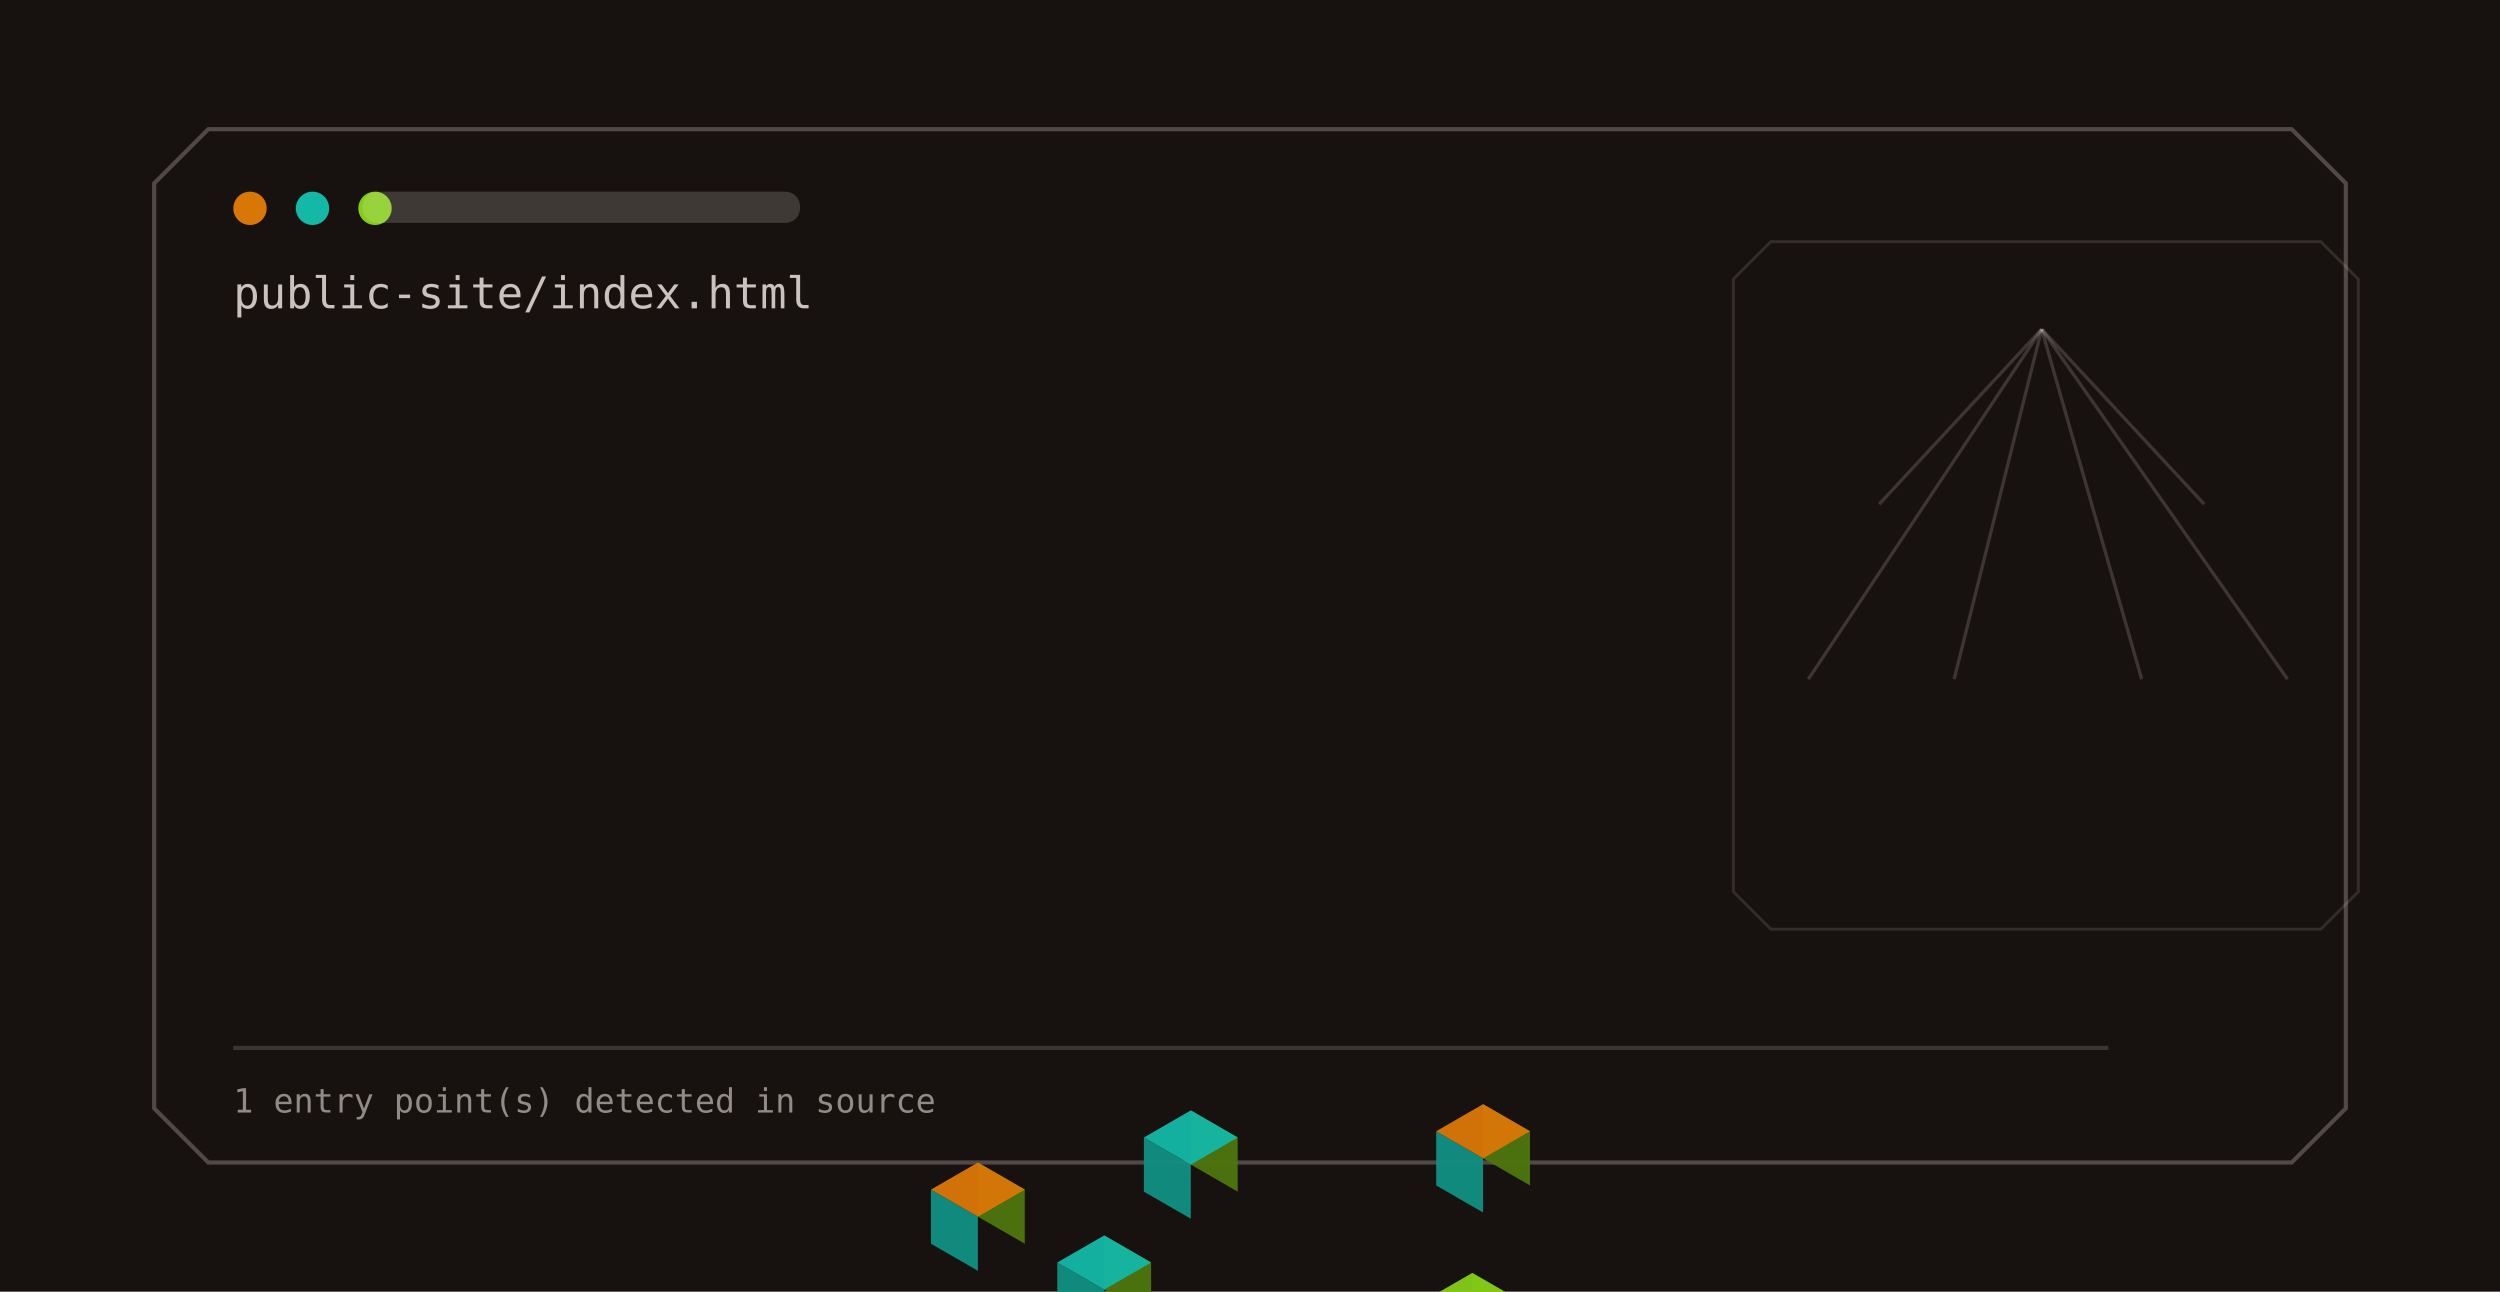
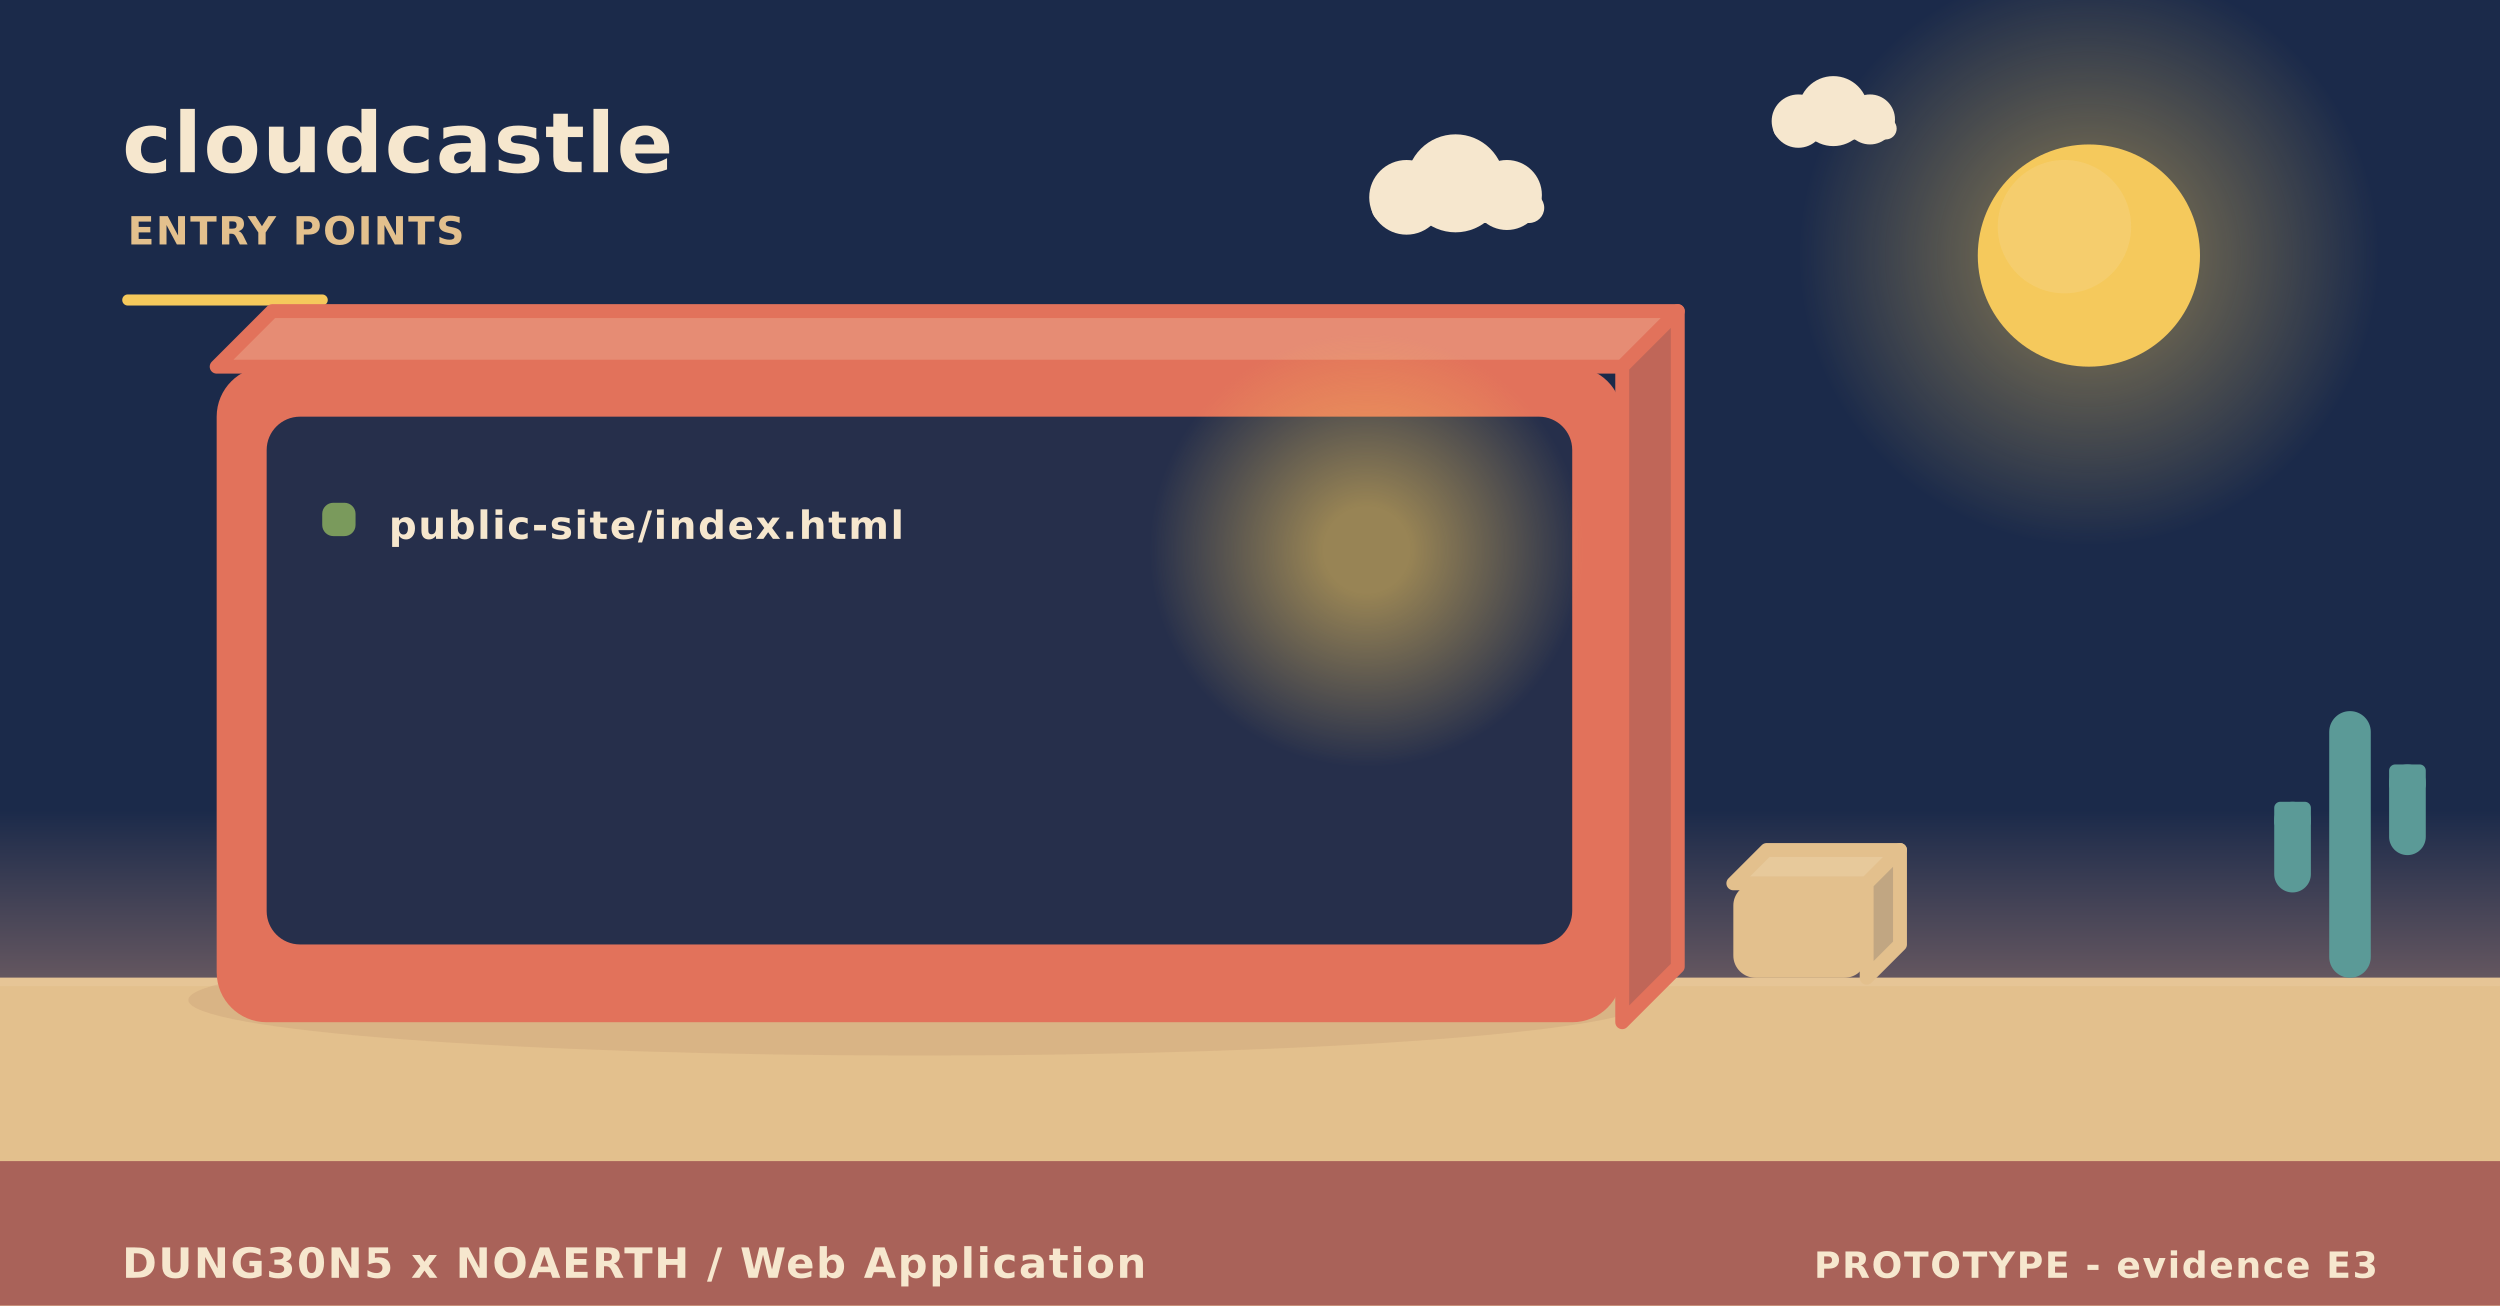
- <svg xmlns="http://www.w3.org/2000/svg" viewBox="0 0 1200 620" width="1200" height="620" role="img" aria-label="cloudcastle command surface">
-   <rect width="1200" height="620" fill="#17110f" />
-   <defs>
-     <linearGradient id="gt" x1="0" y1="0" x2="1" y2="1">
-       <stop offset="0%" stop-color="#d97706" />
-       <stop offset="100%" stop-color="#14b8a6" />
-     </linearGradient>
-   </defs>
-   <path d="M100.00,62.00 H1100.00 L1126.00,88.00 V532.00 L1100.00,558.00 H100.00 L74.00,532.00 V88.00 Z" fill="none" stroke="rgba(246,239,233,0.300)" stroke-width="2.00" opacity="0.85" />
-   <circle cx="120.00" cy="100.00" r="8.00" fill="#d97706" opacity="1.00" />
-   <circle cx="150.00" cy="100.00" r="8.00" fill="#14b8a6" opacity="1.00" />
-   <circle cx="180.00" cy="100.00" r="8.00" fill="#84cc16" opacity="1.00" />
-   <rect x="174.00" y="92.00" width="210.00" height="15.00" rx="7.00" fill="rgba(246,239,233,0.180)" opacity="1.00" />
-   <text x="112" y="148" font-family="ui-monospace,SFMono-Regular,Menlo,monospace" font-size="21" fill="rgba(246,239,233,0.800)">public-site/index.html</text>
-   <path d="M850.00,116.00 H1114.00 L1132.00,134.00 V428.00 L1114.00,446.00 H850.00 L832.00,428.00 V134.00 Z" fill="none" stroke="rgba(246,239,233,0.180)" stroke-width="1.40" opacity="0.70" />
-   <line x1="980.00" y1="158.00" x2="902.00" y2="242.00" stroke="rgba(246,239,233,0.300)" stroke-width="1.60" opacity="0.55" />
-   <line x1="980.00" y1="158.00" x2="1058.00" y2="242.00" stroke="rgba(246,239,233,0.300)" stroke-width="1.60" opacity="0.55" />
-   <line x1="980.00" y1="158.00" x2="868.00" y2="326.00" stroke="rgba(246,239,233,0.300)" stroke-width="1.60" opacity="0.55" />
-   <line x1="980.00" y1="158.00" x2="938.00" y2="326.00" stroke="rgba(246,239,233,0.300)" stroke-width="1.60" opacity="0.55" />
-   <line x1="980.00" y1="158.00" x2="1028.00" y2="326.00" stroke="rgba(246,239,233,0.300)" stroke-width="1.60" opacity="0.55" />
-   <line x1="980.00" y1="158.00" x2="1098.00" y2="326.00" stroke="rgba(246,239,233,0.300)" stroke-width="1.60" opacity="0.55" />
-   <polygon points="711.87,556.00 734.39,569.00 734.39,543.00 711.87,530.00" fill="#4d760d" opacity="0.95" />
-   <polygon points="689.36,569.00 711.87,582.00 711.87,556.00 689.36,543.00" fill="#109081" opacity="0.95" />
-   <polygon points="711.87,530.00 734.39,543.00 711.87,556.00 689.36,543.00" fill="#d97706" opacity="0.95" />
-   <polygon points="571.58,559.00 594.09,572.00 594.09,546.00 571.58,533.00" fill="#4d760d" opacity="0.95" />
-   <polygon points="549.06,572.00 571.58,585.00 571.58,559.00 549.06,546.00" fill="#109081" opacity="0.95" />
-   <polygon points="571.58,533.00 594.09,546.00 571.58,559.00 549.06,546.00" fill="#14b8a6" opacity="0.95" />
-   <polygon points="706.68,637.00 729.19,650.00 729.19,624.00 706.68,611.00" fill="#4d760d" opacity="0.95" />
-   <polygon points="684.16,650.00 706.68,663.00 706.68,637.00 684.16,624.00" fill="#109081" opacity="0.95" />
-   <polygon points="706.68,611.00 729.19,624.00 706.68,637.00 684.16,624.00" fill="#84cc16" opacity="0.95" />
-   <polygon points="469.39,584.00 491.90,597.00 491.90,571.00 469.39,558.00" fill="#4d760d" opacity="0.95" />
-   <polygon points="446.87,597.00 469.39,610.00 469.39,584.00 446.87,571.00" fill="#109081" opacity="0.95" />
-   <polygon points="469.39,558.00 491.90,571.00 469.39,584.00 446.87,571.00" fill="#d97706" opacity="0.95" />
-   <polygon points="530.01,619.00 552.52,632.00 552.52,606.00 530.01,593.00" fill="#4d760d" opacity="0.95" />
-   <polygon points="507.49,632.00 530.01,645.00 530.01,619.00 507.49,606.00" fill="#109081" opacity="0.95" />
-   <polygon points="530.01,593.00 552.52,606.00 530.01,619.00 507.49,606.00" fill="#14b8a6" opacity="0.95" />
-   <polygon points="607.95,664.00 630.47,677.00 630.47,651.00 607.95,638.00" fill="#4d760d" opacity="0.95" />
-   <polygon points="585.43,677.00 607.95,690.00 607.95,664.00 585.43,651.00" fill="#109081" opacity="0.95" />
-   <polygon points="607.95,638.00 630.47,651.00 607.95,664.00 585.43,651.00" fill="#84cc16" opacity="0.95" />
-   <polygon points="668.57,699.00 691.09,712.00 691.09,686.00 668.57,673.00" fill="#4d760d" opacity="0.95" />
-   <polygon points="646.05,712.00 668.57,725.00 668.57,699.00 646.05,686.00" fill="#109081" opacity="0.95" />
-   <polygon points="668.57,673.00 691.09,686.00 668.57,699.00 646.05,686.00" fill="#d97706" opacity="0.95" />
-   <rect x="112.00" y="502.00" width="900.00" height="2.00" rx="0.00" fill="rgba(246,239,233,0.160)" opacity="1.00" />
-   <text x="112" y="534" font-family="ui-monospace,Menlo,monospace" font-size="16" fill="rgba(246,239,233,0.550)">1 entry point(s) detected in source</text>
+ <svg xmlns="http://www.w3.org/2000/svg" width="900" height="470" viewBox="0 0 900 470" role="img" aria-label="cloudcastle - how it is operated">
+   <linearGradient id="skyt" x1="0" y1="0" x2="0" y2="1">
+     <stop offset="0" stop-color="#1b2a4a" />
+     <stop offset="0.62" stop-color="#1b2a4a" />
+     <stop offset="1" stop-color="#f3ad8a" />
+   </linearGradient>
+   <rect width="900" height="470" fill="url(#skyt)" />
+   <radialGradient id="sunt">
+     <stop offset="0.35" stop-color="#f5c95c" stop-opacity="0.34" />
+     <stop offset="1" stop-color="#f5c95c" stop-opacity="0" />
+   </radialGradient>
+   <circle cx="752" cy="92" r="104" fill="url(#sunt)" />
+   <circle cx="752" cy="92" r="40" fill="#f5c95c" />
+   <circle cx="743.2" cy="81.6" r="24" fill="#f5d27e" opacity="0.5" />
+   <g>
+     <circle cx="524" cy="66" r="17.64" fill="#f6e7ce" />
+     <circle cx="506.36" cy="71.04" r="13.44" fill="#f6e7ce" />
+     <circle cx="542.48" cy="70.2" r="12.6" fill="#f6e7ce" />
+     <rect x="493.76" y="69.36" width="62.16" height="10.92" rx="5.46" fill="#f6e7ce" />
+   </g>
+   <g>
+     <circle cx="660" cy="40" r="12.6" fill="#f6e7ce" />
+     <circle cx="647.4" cy="43.6" r="9.6" fill="#f6e7ce" />
+     <circle cx="673.2" cy="43" r="9" fill="#f6e7ce" />
+     <rect x="638.4" y="42.4" width="44.4" height="7.8" rx="3.9" fill="#f6e7ce" />
+   </g>
+   <rect x="0" y="352" width="900" height="118" fill="#e3c08d" />
+   <rect x="0" y="352" width="900" height="3" fill="#e6c596" />
+   <text x="44" y="62" font-family="Verdana,DejaVu Sans,sans-serif" font-size="30" font-weight="700" letter-spacing="0.6" fill="#f6e7ce" text-anchor="start">cloudcastle</text>
+   <text x="46" y="88" font-family="Verdana,DejaVu Sans,sans-serif" font-size="14" font-weight="700" letter-spacing="0.6" fill="#e3c08d" text-anchor="start">ENTRY POINTS</text>
+   <rect x="44" y="106" width="74" height="4" rx="2" fill="#f5c95c" />
+   <ellipse cx="331" cy="360" rx="263.2" ry="20" fill="rgba(138,90,68,0.11)" />
+   <path d="M78,132 L584,132 L604,112 L98,112 Z" fill="#e68c74" stroke="#e2725b" stroke-width="5" stroke-linejoin="round" />
+   <path d="M584,132 L604,112 L604,348 L584,368 Z" fill="#c06658" stroke="#e2725b" stroke-width="5" stroke-linejoin="round" />
+   <rect x="78" y="132" width="506" height="236" rx="18" fill="#e2725b" />
+   <rect x="96" y="150" width="470" height="190" rx="12" fill="#1b2a4a" opacity="0.94" />
+   <radialGradient id="lamp2312">
+     <stop offset="0.2" stop-color="#f5c95c" stop-opacity="0.55" />
+     <stop offset="1" stop-color="#f5c95c" stop-opacity="0" />
+   </radialGradient>
+   <circle cx="492" cy="198" r="78" fill="url(#lamp2312)" />
+   <rect x="116" y="181" width="12" height="12" rx="4" fill="#7a9a5c" />
+   <text x="140" y="194" font-family="Verdana,DejaVu Sans,sans-serif" font-size="14" font-weight="700" letter-spacing="0.6" fill="#f6e7ce" text-anchor="start">public-site/index.html</text>
+   <path d="M624,318 L672,318 L684,306 L636,306 Z" fill="#e7c99b" stroke="#e3c08d" stroke-width="5" stroke-linejoin="round" />
+   <path d="M672,318 L684,306 L684,340 L672,352 Z" fill="#c1a682" stroke="#e3c08d" stroke-width="5" stroke-linejoin="round" />
+   <rect x="624" y="318" width="48" height="34" rx="8" fill="#e3c08d" />
+   <rect x="838.52" y="256" width="14.96" height="96" rx="7.48" fill="#5b9a97" />
+   <rect x="818.72" y="288.64" width="13.2" height="32.64" rx="6.6" fill="#5b9a97" />
+   <rect x="818.72" y="288.64" width="13.2" height="9.6" rx="2.2" fill="#5b9a97" />
+   <rect x="860.08" y="275.2" width="13.2" height="32.64" rx="6.6" fill="#5b9a97" />
+   <rect x="860.08" y="275.2" width="13.2" height="9.6" rx="2.2" fill="#5b9a97" />
+   <rect x="0" y="418" width="900" height="52" rx="0" fill="#a65c56" opacity="0.94" />
+   <text x="44" y="460" font-family="Verdana,DejaVu Sans,sans-serif" font-size="15" font-weight="700" letter-spacing="0.6" fill="#f6e7ce" text-anchor="start">DUNG30N5 x NOAERTH  /  Web Application</text>
+   <text x="856" y="460" font-family="Verdana,DejaVu Sans,sans-serif" font-size="13" font-weight="700" letter-spacing="0.6" fill="#f6e7ce" text-anchor="end">PROTOTYPE  -  evidence E3</text>
</svg>
